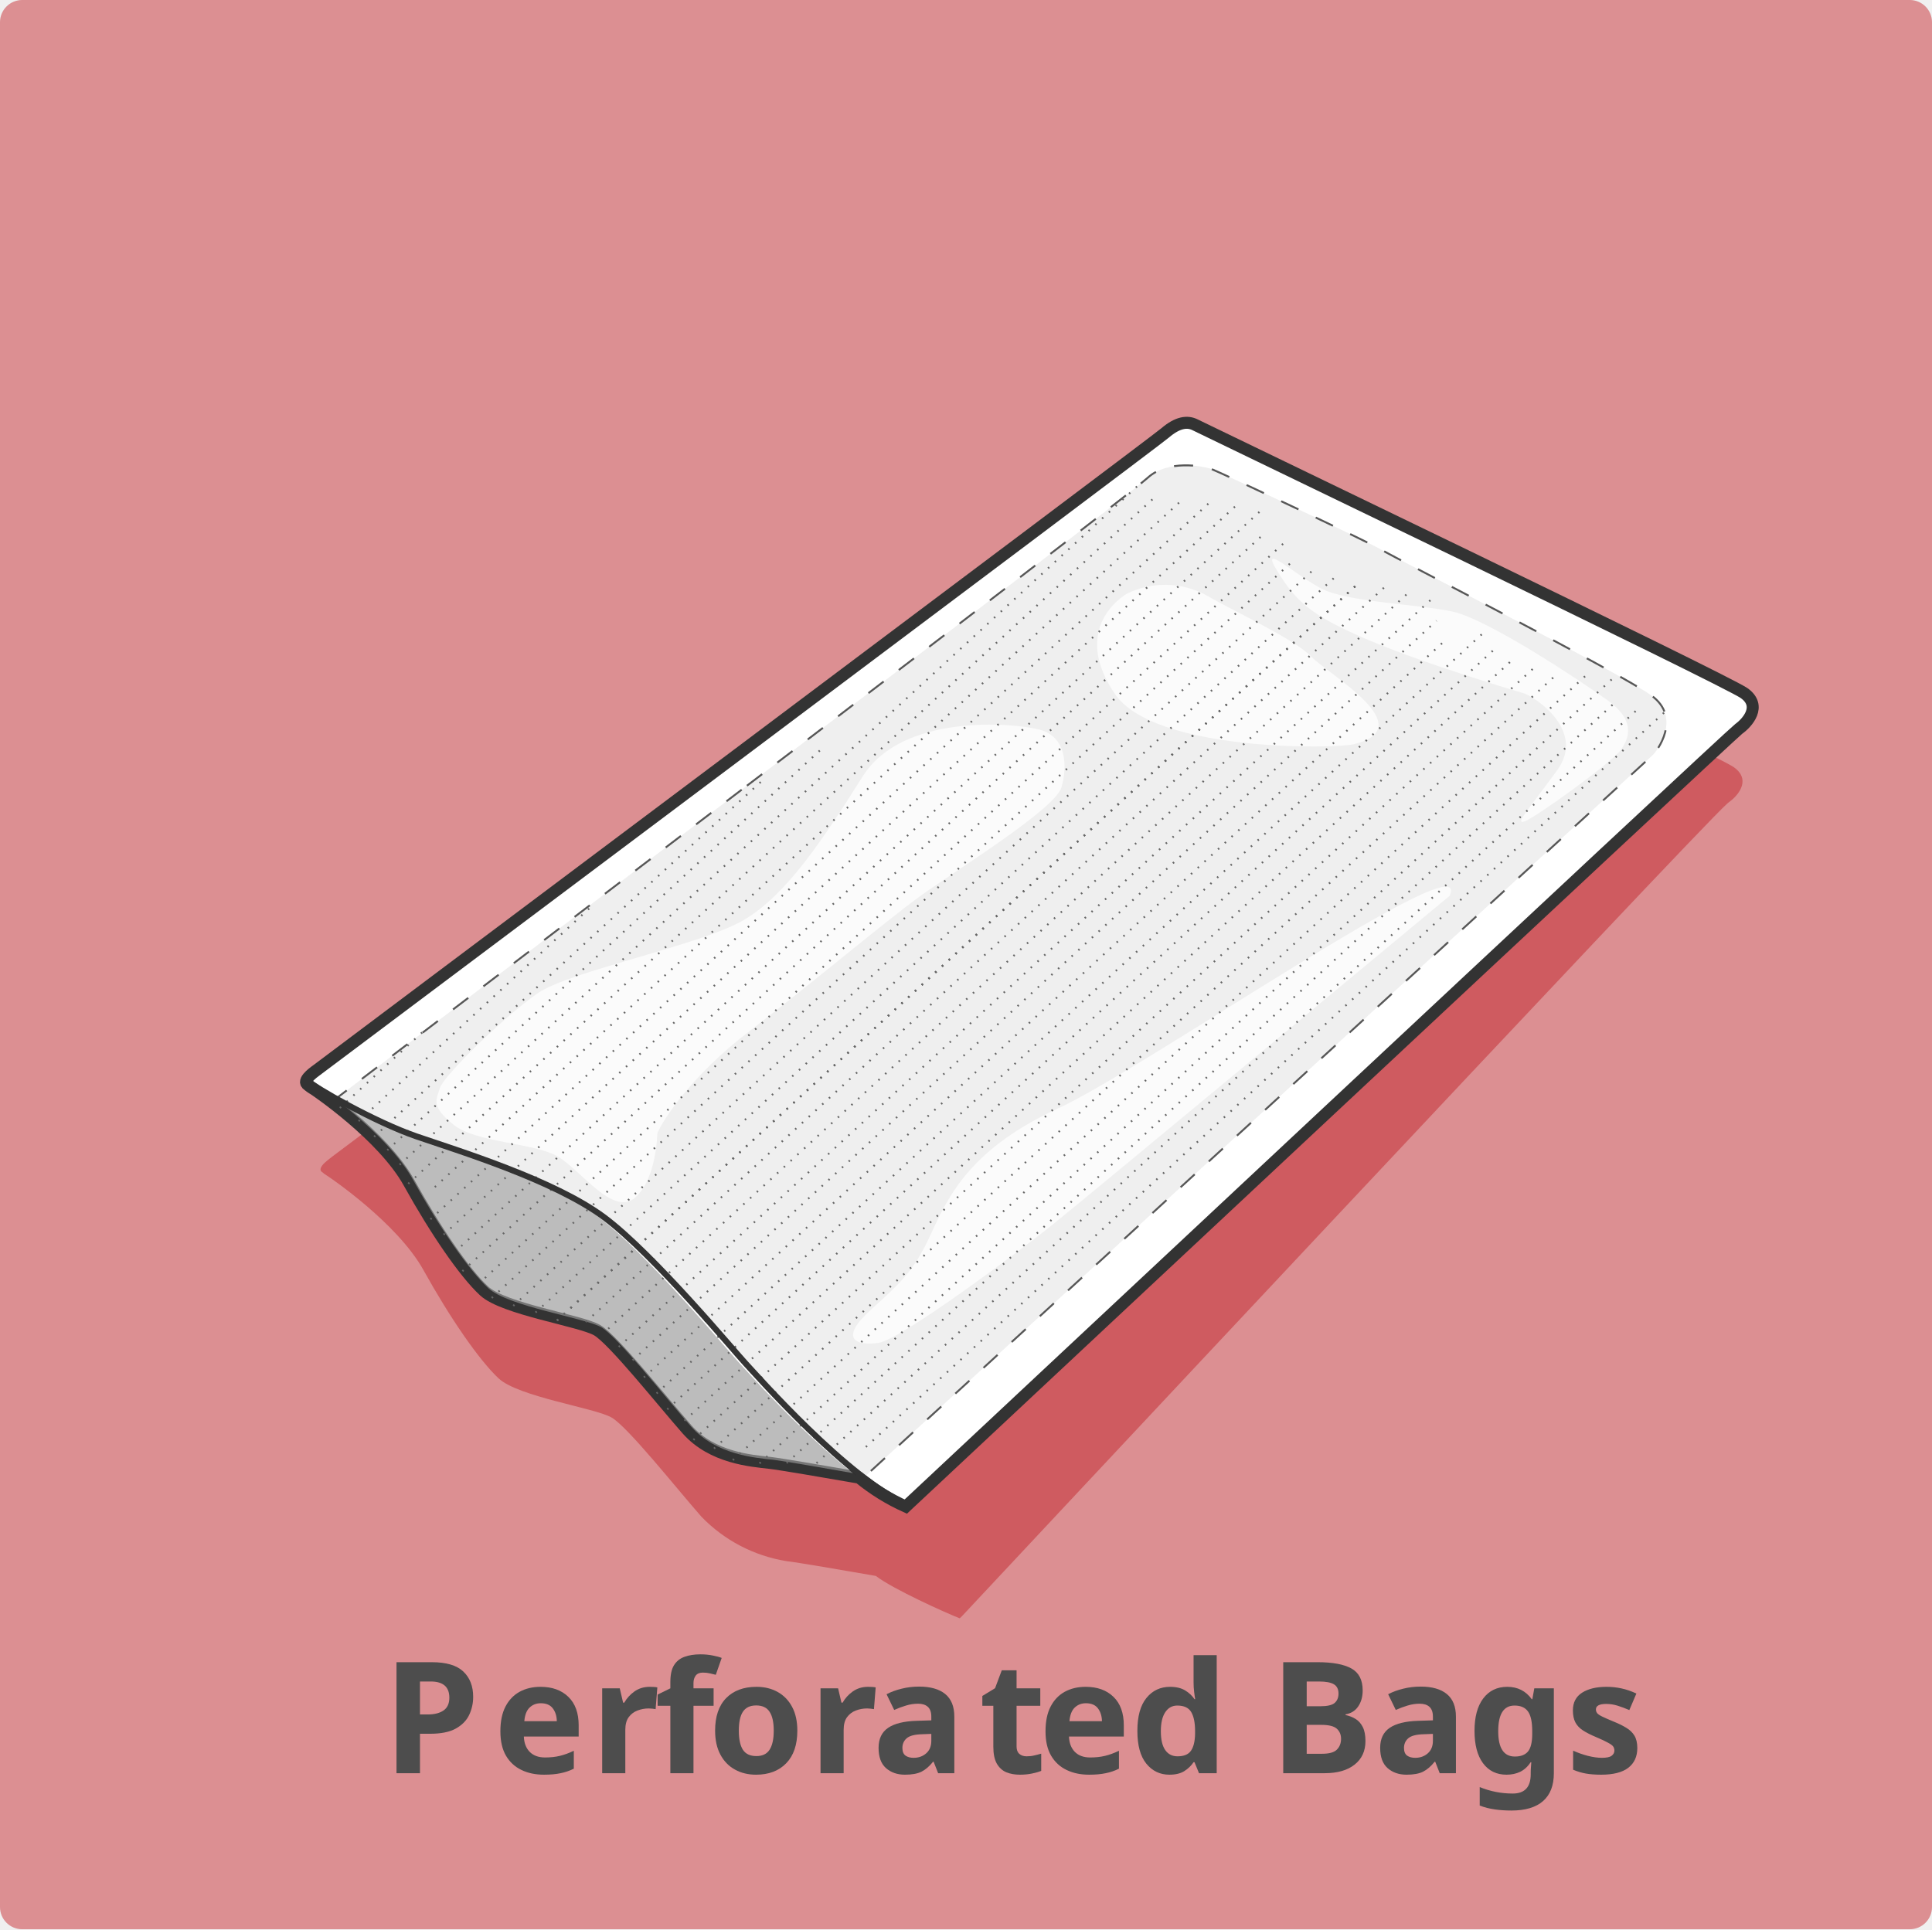
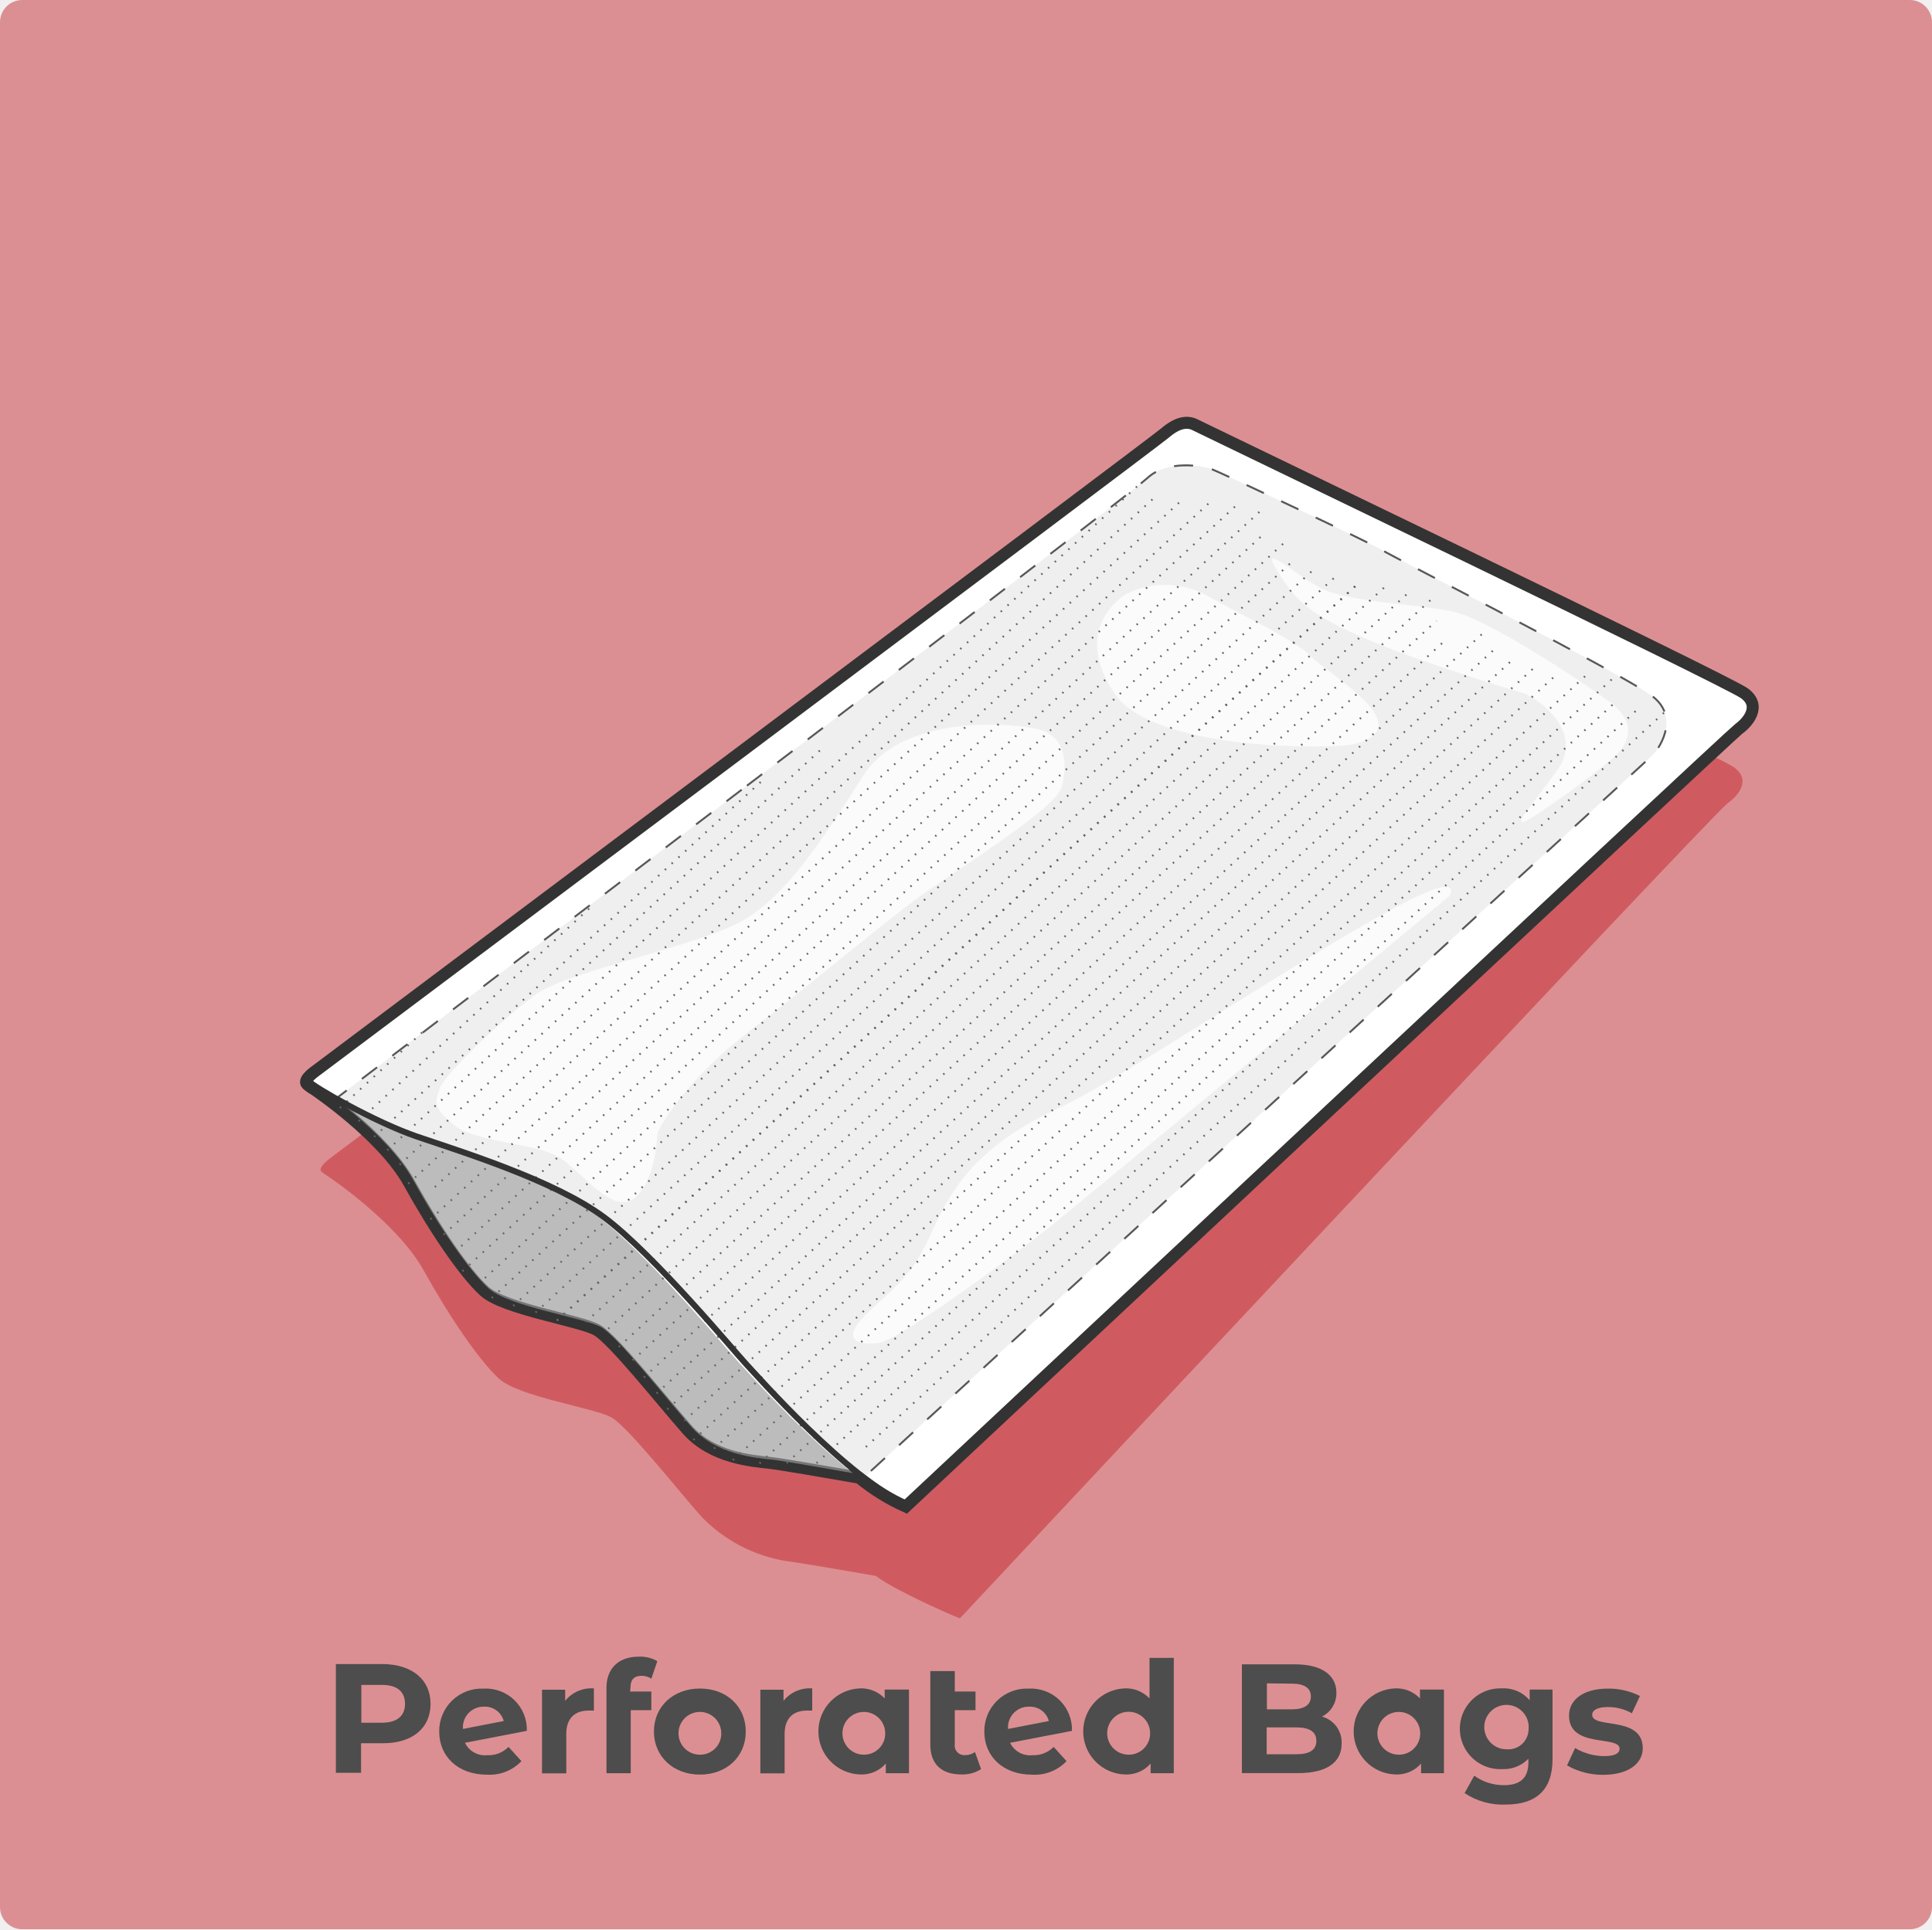
<svg xmlns="http://www.w3.org/2000/svg" id="Layer_1" data-name="Layer 1" viewBox="0 0 261.03 260.72">
  <defs>
-     <style>.cls-1{fill:#dc8f92;}.cls-2{fill:#c1272d;opacity:0.5;}.cls-3,.cls-6{fill:#fff;}.cls-3,.cls-8,.cls-9{stroke:#333;}.cls-3,.cls-5,.cls-7,.cls-8,.cls-9{stroke-miterlimit:10;}.cls-3{stroke-width:1.62px;}.cls-4{fill:#999;}.cls-4,.cls-5{opacity:0.66;}.cls-5{fill:#e6e6e6;stroke:#000;stroke-dasharray:2.58;}.cls-5,.cls-7,.cls-8{stroke-width:0.26px;}.cls-6{opacity:0.75;}.cls-7,.cls-8,.cls-9{fill:none;}.cls-7{stroke:#666;}.cls-7,.cls-8{stroke-dasharray:0.21 1.03;}.cls-9{stroke-width:0.81px;}.cls-10{font-size:21px;fill:#4d4d4d;font-family:MontserratAlternates-SemiBold, Montserrat Alternates;font-weight:700;}.cls-11{letter-spacing:-0.01em;}.cls-12{letter-spacing:-0.01em;}.cls-13{letter-spacing:-0.01em;}.cls-14{letter-spacing:-0.01em;}.cls-15{letter-spacing:-0.02em;}</style>
+     <style>.cls-1{fill:#dc8f92;}.cls-2{fill:#c1272d;opacity:0.5;}.cls-10,.cls-2,.cls-4,.cls-5,.cls-6{isolation:isolate;}.cls-3,.cls-6{fill:#fff;}.cls-3,.cls-8,.cls-9{stroke:#333;}.cls-3,.cls-5,.cls-7,.cls-8,.cls-9{stroke-miterlimit:10;}.cls-3{stroke-width:1.62px;}.cls-4{fill:#999;}.cls-4,.cls-5{opacity:0.66;}.cls-5{fill:#e6e6e6;stroke:#000;stroke-dasharray:2.58;}.cls-5,.cls-7,.cls-8{stroke-width:0.26px;}.cls-6{opacity:0.75;}.cls-7,.cls-8,.cls-9{fill:none;}.cls-7{stroke:#666;}.cls-7,.cls-8{stroke-dasharray:0.21 1.03;}.cls-9{stroke-width:0.81px;}.cls-11{fill:#4d4d4d;}</style>
  </defs>
  <rect class="cls-1" width="261.03" height="260.72" rx="3" ry="3" />
-   <path class="cls-2" d="M234.27,103.69c-2.48-1.76-69.61-34-70.7-34.51s-2.41-.36-4.09,1.07S45.48,155.84,45.29,156s-.56.4-1,.77c-.56.45-1.25,1.11-.88,1.54a6.88,6.88,0,0,0,1,.72s9.25,6.2,12.81,12.62,7.48,12.12,10.14,14.62,13.06,4,15.28,5.3,8.72,9.52,12.13,13.4a20.51,20.51,0,0,0,11.48,6c1.5.17,7.64,1.23,12.08,2,2.23,1.73,9.44,5,11.34,5.73l.29-.28h0s99-105.92,103.4-109.82l.13-.11a5,5,0,0,0,.42-.33C235.08,107.21,236.47,105.25,234.27,103.69Z" />
-   <path class="cls-3" d="M41.45,146.5a5.9,5.9,0,0,0,1,.72s9.26,6.2,12.82,12.62S62.75,172,65.41,174.46s13.06,4,15.27,5.3,8.73,9.52,12.14,13.4,8.74,4.25,11.16,4.53c1.51.17,7.65,1.23,12.09,2a28.17,28.17,0,0,0,6.31,3.91S233.82,99.28,234.92,98.5s3.21-3.06.73-4.83S162.6,58,161.51,57.43s-2.42-.36-4.1,1.08-114.29,85.83-114.48,86S40.89,145.85,41.45,146.5Z" />
-   <path class="cls-4" d="M115.24,199.08c-4.24-.75-9.36-1.63-10.72-1.8-2.43-.27-7.75-.63-11.17-4.52s-9.92-12.14-12.12-13.4-12.61-2.8-15.27-5.29-6.6-8.2-10.15-14.63c-2.19-3.95-6.55-7.82-9.56-10.21a67.07,67.07,0,0,0,9,4.11c5.68,1.95,18.64,5.9,25.38,10.94S98.44,182.66,99.71,184C100.66,185,108.19,193.57,115.24,199.08Z" />
-   <path class="cls-5" d="M100.92,106.18c5.07-3.85,51.43-39.13,54.14-41.61s7.46-1.61,8.65-1.17,21,9.74,22.92,10.89S219,91,223.13,94s.75,7.56.08,8.12S116.45,199.9,116.45,199.9l-6.08-5.52c-4.91-4.63-9.05-9.33-9.75-10.06-1.27-1.35-12.34-14.69-19.07-19.73s-19.68-9-25.34-11a73.58,73.58,0,0,1-10.82-5.12C48.39,146.2,96,109.9,100.92,106.18Z" />
+   <path class="cls-2" d="M234.27,103.69c-2.48-1.76-69.61-34-70.7-34.51s-2.41-.36-4.09,1.07S45.48,155.84,45.29,156s-.56.4-1,.77-1.25,1.11-.88,1.54a7,7,0,0,0,1,.72s9.25,6.2,12.81,12.62,7.48,12.12,10.14,14.62,13.06,4,15.28,5.3,8.72,9.52,12.13,13.4a20.53,20.53,0,0,0,11.48,6c1.5.17,7.64,1.23,12.08,2,2.23,1.73,9.44,5,11.34,5.73l.29-.28h0S229,112.5,233.36,108.6l.13-.11a3.39,3.39,0,0,0,.42-.33C235.08,107.21,236.47,105.25,234.27,103.69Z" />
+   <path class="cls-3" d="M41.45,146.5a5.9,5.9,0,0,0,1,.72s9.26,6.2,12.82,12.62S62.75,172,65.41,174.46s13.06,4,15.27,5.3,8.73,9.52,12.14,13.4,8.74,4.25,11.16,4.53c1.51.17,7.65,1.23,12.09,2a27.94,27.94,0,0,0,6.31,3.91S233.82,99.28,234.92,98.5s3.21-3.06.73-4.83S162.6,58,161.51,57.43s-2.42-.36-4.1,1.08-114.29,85.83-114.48,86S40.89,145.85,41.45,146.5Z" />
+   <path class="cls-4" d="M115.24,199.08c-4.24-.75-9.36-1.63-10.72-1.8-2.43-.27-7.75-.63-11.17-4.52s-9.92-12.14-12.12-13.4-12.61-2.8-15.27-5.29-6.6-8.2-10.15-14.63c-2.19-3.95-6.55-7.82-9.56-10.21a67,67,0,0,0,9,4.11c5.68,1.95,18.64,5.9,25.38,10.94S98.44,182.66,99.71,184C100.66,185,108.19,193.57,115.24,199.08Z" />
+   <path class="cls-5" d="M100.92,106.18c5.07-3.85,51.43-39.13,54.14-41.61s7.46-1.61,8.65-1.17,21,9.74,22.92,10.89S219,91,223.13,94s.75,7.56.08,8.12S116.45,199.9,116.45,199.9l-6.08-5.52c-4.91-4.63-9.05-9.33-9.75-10.06-1.27-1.35-12.34-14.69-19.07-19.73s-19.68-9-25.34-11a73.26,73.26,0,0,1-10.82-5.12C48.39,146.2,96,109.9,100.92,106.18Z" />
  <path class="cls-6" d="M195.87,121.05s-50.22,41.74-54.13,44.83-20,15.18-23.06,15.6-5.33-.54-1.1-4.4,5.91-5.29,8.27-10.47,5.47-11.47,17.15-16.84S199.22,113.34,195.87,121.05Z" />
-   <path class="cls-6" d="M206,93.73c2.28,1,8,5.32,4.44,10.28s-5.95,7.51-4.47,7,11.87-8,13.05-9.71,1.89-4-1.83-6.67S201,83.67,196.24,82.65s-14.12-1.27-17.67-3.09-8.55-6.52-6-2.4,4.46,6,12.41,9.37S206,93.73,206,93.73Z" />
+   <path class="cls-6" d="M206,93.73c2.28,1,8,5.32,4.44,10.28s-5.95,7.51-4.47,7,11.87-8,13.05-9.71,1.89-4-1.83-6.67-16.19-11-20.95-12-14.12-1.27-17.67-3.09-8.55-6.52-6-2.4,4.46,6,12.41,9.37S206,93.73,206,93.73Z" />
  <path class="cls-6" d="M182.94,100.57c-2.54.63-27,1.06-32.32-6.81s-.39-12.29,1.62-13.52a11.69,11.69,0,0,1,10.79.23c3.89,2.26,11.85,5.88,14.15,8.28S192.15,98.28,182.94,100.57Z" />
  <path class="cls-6" d="M88.81,153.15c.8-1.89,4.67-7.87,12.6-13.92s18.22-14.74,23-18.19,18.15-11.7,19-14.63.67-6.88-3-7.82-18.49-2.15-23.82,6.29-10.25,16-16.08,19.44S77,131.2,72.61,134.25,60,145.3,59.45,147s-1.24,2.52,1.84,5,11.07,2.42,14.19,4.36,7.36,8,10.3,5.51S88.81,153.15,88.81,153.15Z" />
  <line class="cls-7" x1="116.99" y1="195.54" x2="225.12" y2="96.04" />
  <line class="cls-7" x1="110.32" y1="197.73" x2="221.52" y2="95.61" />
  <line class="cls-7" x1="106.29" y1="197.72" x2="218.48" y2="94.68" />
  <line class="cls-7" x1="102.62" y1="197.76" x2="218.32" y2="91.3" />
  <line class="cls-7" x1="99.02" y1="197.32" x2="214.72" y2="90.87" />
  <line class="cls-7" x1="96.47" y1="195.76" x2="210.57" y2="90.91" />
  <line class="cls-7" x1="92.47" y1="192" x2="204.2" y2="89.3" />
  <line class="cls-7" x1="90.15" y1="190.46" x2="201.88" y2="87.77" />
  <line class="cls-7" x1="93.69" y1="194.59" x2="207.8" y2="89.75" />
  <line class="cls-7" x1="88.71" y1="188.31" x2="200.72" y2="85.24" />
  <line class="cls-7" x1="87" y1="186.14" x2="195.14" y2="86.64" />
  <line class="cls-7" x1="85.47" y1="183.83" x2="194.08" y2="83.89" />
  <line class="cls-7" x1="83.6" y1="182.02" x2="193.92" y2="80.5" />
  <line class="cls-7" x1="82.18" y1="179.57" x2="190.32" y2="80.07" />
  <line class="cls-7" x1="75.26" y1="178.45" x2="183.4" y2="78.95" />
  <line class="cls-7" x1="75.26" y1="178.45" x2="183.4" y2="78.95" />
  <line class="cls-7" x1="79.15" y1="178.65" x2="187.28" y2="79.15" />
  <line class="cls-7" x1="72.36" y1="177.37" x2="180.49" y2="77.87" />
  <line class="cls-7" x1="69.35" y1="176.47" x2="177.48" y2="76.97" />
  <line class="cls-7" x1="75.26" y1="178.45" x2="183.4" y2="78.95" />
  <line class="cls-7" x1="66.44" y1="175.4" x2="174.58" y2="75.9" />
  <line class="cls-7" x1="65.52" y1="172.71" x2="173.66" y2="73.21" />
  <line class="cls-7" x1="62.48" y1="171.79" x2="170.62" y2="72.28" />
  <line class="cls-7" x1="62.32" y1="168.4" x2="170.46" y2="68.9" />
  <line class="cls-7" x1="59.94" y1="166.85" x2="166.85" y2="68.47" />
  <path class="cls-8" d="M159.93,67.35" />
  <path class="cls-7" d="M56.66,162.37" />
  <line class="cls-7" x1="58.16" y1="164.77" x2="163.82" y2="67.55" />
  <line class="cls-7" x1="55.16" y1="159.97" x2="156.34" y2="66.9" />
  <line class="cls-7" x1="54" y1="157.4" x2="154.02" y2="65.37" />
  <line class="cls-7" x1="58.75" y1="160.42" x2="159.93" y2="67.35" />
  <line class="cls-7" x1="52.33" y1="155.44" x2="111.41" y2="100.83" />
  <line class="cls-7" x1="48.46" y1="151.51" x2="80.01" y2="122.4" />
  <line class="cls-7" x1="50.55" y1="153.62" x2="103.05" y2="105.43" />
  <line class="cls-7" x1="45.92" y1="149.73" x2="57.43" y2="139.16" />
  <path class="cls-9" d="M122.69,203.35S233.83,99.28,234.93,98.49s3.2-3,.72-4.82-73-35.78-74.08-36.3-2.41-.36-4.09,1.07S43.48,144,43.3,144.19s-2,1.34-1.49,2,8.78,5.43,14.45,7.38,18.63,5.91,25.37,10.94,17.81,18.38,19.08,19.72S114.76,200.14,122.69,203.35Z" />
-   <text class="cls-10" transform="translate(51.68 239.63)">
-     <tspan class="cls-11">P</tspan>
-     <tspan x="14.99" y="0">e</tspan>
-     <tspan class="cls-12" x="28.04" y="0">r</tspan>
-     <tspan class="cls-13" x="36.75" y="0">f</tspan>
-     <tspan x="44" y="0">o</tspan>
-     <tspan class="cls-14" x="57.54" y="0">r</tspan>
-     <tspan x="66.15" y="0">a</tspan>
-     <tspan class="cls-15" x="80.56" y="0">t</tspan>
-     <tspan x="88.64" y="0">ed Bags</tspan>
-   </text>
+   <g class="cls-10">
+     <path class="cls-11" d="M58.17,230.27c0,3.27-2.46,5.31-6.39,5.31h-3v4h-3.4v-14.7h6.36C55.71,224.93,58.17,227,58.17,230.27Zm-3.45,0c0-1.62-1-2.57-3.12-2.57H48.82v5.11H51.6C53.67,232.81,54.72,231.86,54.72,230.27Z" />
+   </g>
+   <g class="cls-10">
+     <path class="cls-11" d="M68.71,236.08,70.45,238a5.91,5.91,0,0,1-4.66,1.83c-3.91,0-6.45-2.46-6.45-5.82a5.74,5.74,0,0,1,6-5.81,5.54,5.54,0,0,1,5.84,5.71l-8.36,1.61a3,3,0,0,0,3,1.68A3.82,3.82,0,0,0,68.71,236.08Zm-6.16-2.43,5.51-1.07a2.63,2.63,0,0,0-2.67-1.94A2.78,2.78,0,0,0,62.55,233.65Z" />
+   </g>
+   <g class="cls-10">
+     <path class="cls-11" d="M80.24,228.17v3c-.27,0-.48,0-.73,0-1.81,0-3,1-3,3.15v5.33H73.23v-11.3h3.13v1.5A4.54,4.54,0,0,1,80.24,228.17Z" />
+   </g>
+   <g class="cls-10">
+     <path class="cls-11" d="M85.13,228.59H88v2.52H85.22v8.52H81.94V228.08c0-2.54,1.56-4.2,4.37-4.2a4.61,4.61,0,0,1,2.5.61L88,226.86a2.32,2.32,0,0,0-1.33-.39c-1,0-1.49.52-1.49,1.63Z" />
+   </g>
+   <g class="cls-10">
+     <path class="cls-11" d="M88.35,234c0-3.4,2.63-5.81,6.22-5.81s6.19,2.41,6.19,5.81-2.6,5.82-6.19,5.82S88.35,237.38,88.35,234Zm9.09,0a2.89,2.89,0,1,0-2.87,3.13A2.85,2.85,0,0,0,97.44,234Z" />
+   </g>
+   <g class="cls-10">
+     <path class="cls-11" d="M109.74,228.17v3c-.27,0-.48,0-.73,0-1.81,0-3,1-3,3.15v5.33h-3.28v-11.3h3.13v1.5A4.54,4.54,0,0,1,109.74,228.17Z" />
+   </g>
+   <g class="cls-10">
+     <path class="cls-11" d="M122.81,228.33v11.3h-3.13v-1.3a4.35,4.35,0,0,1-3.53,1.47,5.82,5.82,0,0,1,0-11.63,4.34,4.34,0,0,1,3.38,1.36v-1.2ZM119.59,234a2.89,2.89,0,1,0-2.87,3.13A2.86,2.86,0,0,0,119.59,234Z" />
+   </g>
+   <g class="cls-10">
+     <path class="cls-11" d="M132.55,239.08a4.58,4.58,0,0,1-2.64.72c-2.69,0-4.22-1.37-4.22-4.05v-9.92H129v2.76h2.8v2.52H129v4.59a1.3,1.3,0,0,0,1.39,1.49,2.25,2.25,0,0,0,1.34-.42Z" />
+   </g>
+   <g class="cls-10">
+     <path class="cls-11" d="M142.36,236.08,144.1,238a5.91,5.91,0,0,1-4.66,1.83c-3.91,0-6.45-2.46-6.45-5.82a5.74,5.74,0,0,1,6-5.81,5.54,5.54,0,0,1,5.84,5.71l-8.36,1.61a3,3,0,0,0,3,1.68A3.82,3.82,0,0,0,142.36,236.08Zm-6.16-2.43,5.51-1.07a2.63,2.63,0,0,0-2.67-1.94A2.78,2.78,0,0,0,136.2,233.65Z" />
+     <path class="cls-11" d="M158.59,224.05v15.58h-3.13v-1.3a4.35,4.35,0,0,1-3.53,1.47,5.82,5.82,0,0,1,0-11.63,4.34,4.34,0,0,1,3.38,1.36v-5.48ZM155.38,234a2.9,2.9,0,1,0-2.88,3.13A2.87,2.87,0,0,0,155.38,234Z" />
+     <path class="cls-11" d="M181.27,235.62c0,2.54-2,4-5.88,4h-7.6v-14.7H175c3.67,0,5.56,1.54,5.56,3.82a3.53,3.53,0,0,1-1.95,3.24A3.62,3.62,0,0,1,181.27,235.62Zm-10.1-8.13V231h3.38c1.66,0,2.56-.59,2.56-1.74s-.9-1.73-2.56-1.73Zm6.68,7.77c0-1.24-.95-1.82-2.71-1.82h-4v3.63h4C176.9,237.07,177.85,236.52,177.85,235.26Z" />
+     <path class="cls-11" d="M195.09,228.33v11.3H192v-1.3a4.35,4.35,0,0,1-3.53,1.47,5.82,5.82,0,0,1,0-11.63,4.34,4.34,0,0,1,3.38,1.36v-1.2ZM191.87,234a2.89,2.89,0,1,0-2.87,3.13A2.86,2.86,0,0,0,191.87,234Z" />
+     <path class="cls-11" d="M209.76,228.33v9.41c0,4.2-2.26,6.13-6.34,6.13a9.28,9.28,0,0,1-5.54-1.55l1.3-2.35a6.81,6.81,0,0,0,4,1.28c2.31,0,3.32-1.05,3.32-3.09v-.48a4.66,4.66,0,0,1-3.57,1.4,5.46,5.46,0,1,1,0-10.91,4.53,4.53,0,0,1,3.74,1.61v-1.45Zm-3.23,5.3a3,3,0,1,0-3,2.77A2.75,2.75,0,0,0,206.53,233.63Z" />
+     <path class="cls-11" d="M211.72,238.58l1.09-2.35a7.74,7.74,0,0,0,3.93,1.09c1.51,0,2.08-.4,2.08-1,0-1.85-6.83,0-6.83-4.47,0-2.14,1.93-3.65,5.23-3.65a9.31,9.31,0,0,1,4.35,1l-1.09,2.33a6.52,6.52,0,0,0-3.26-.84c-1.47,0-2.1.47-2.1,1.05,0,1.94,6.83.07,6.83,4.52,0,2.1-2,3.59-5.34,3.59A9.72,9.72,0,0,1,211.72,238.58Z" />
+   </g>
</svg>
